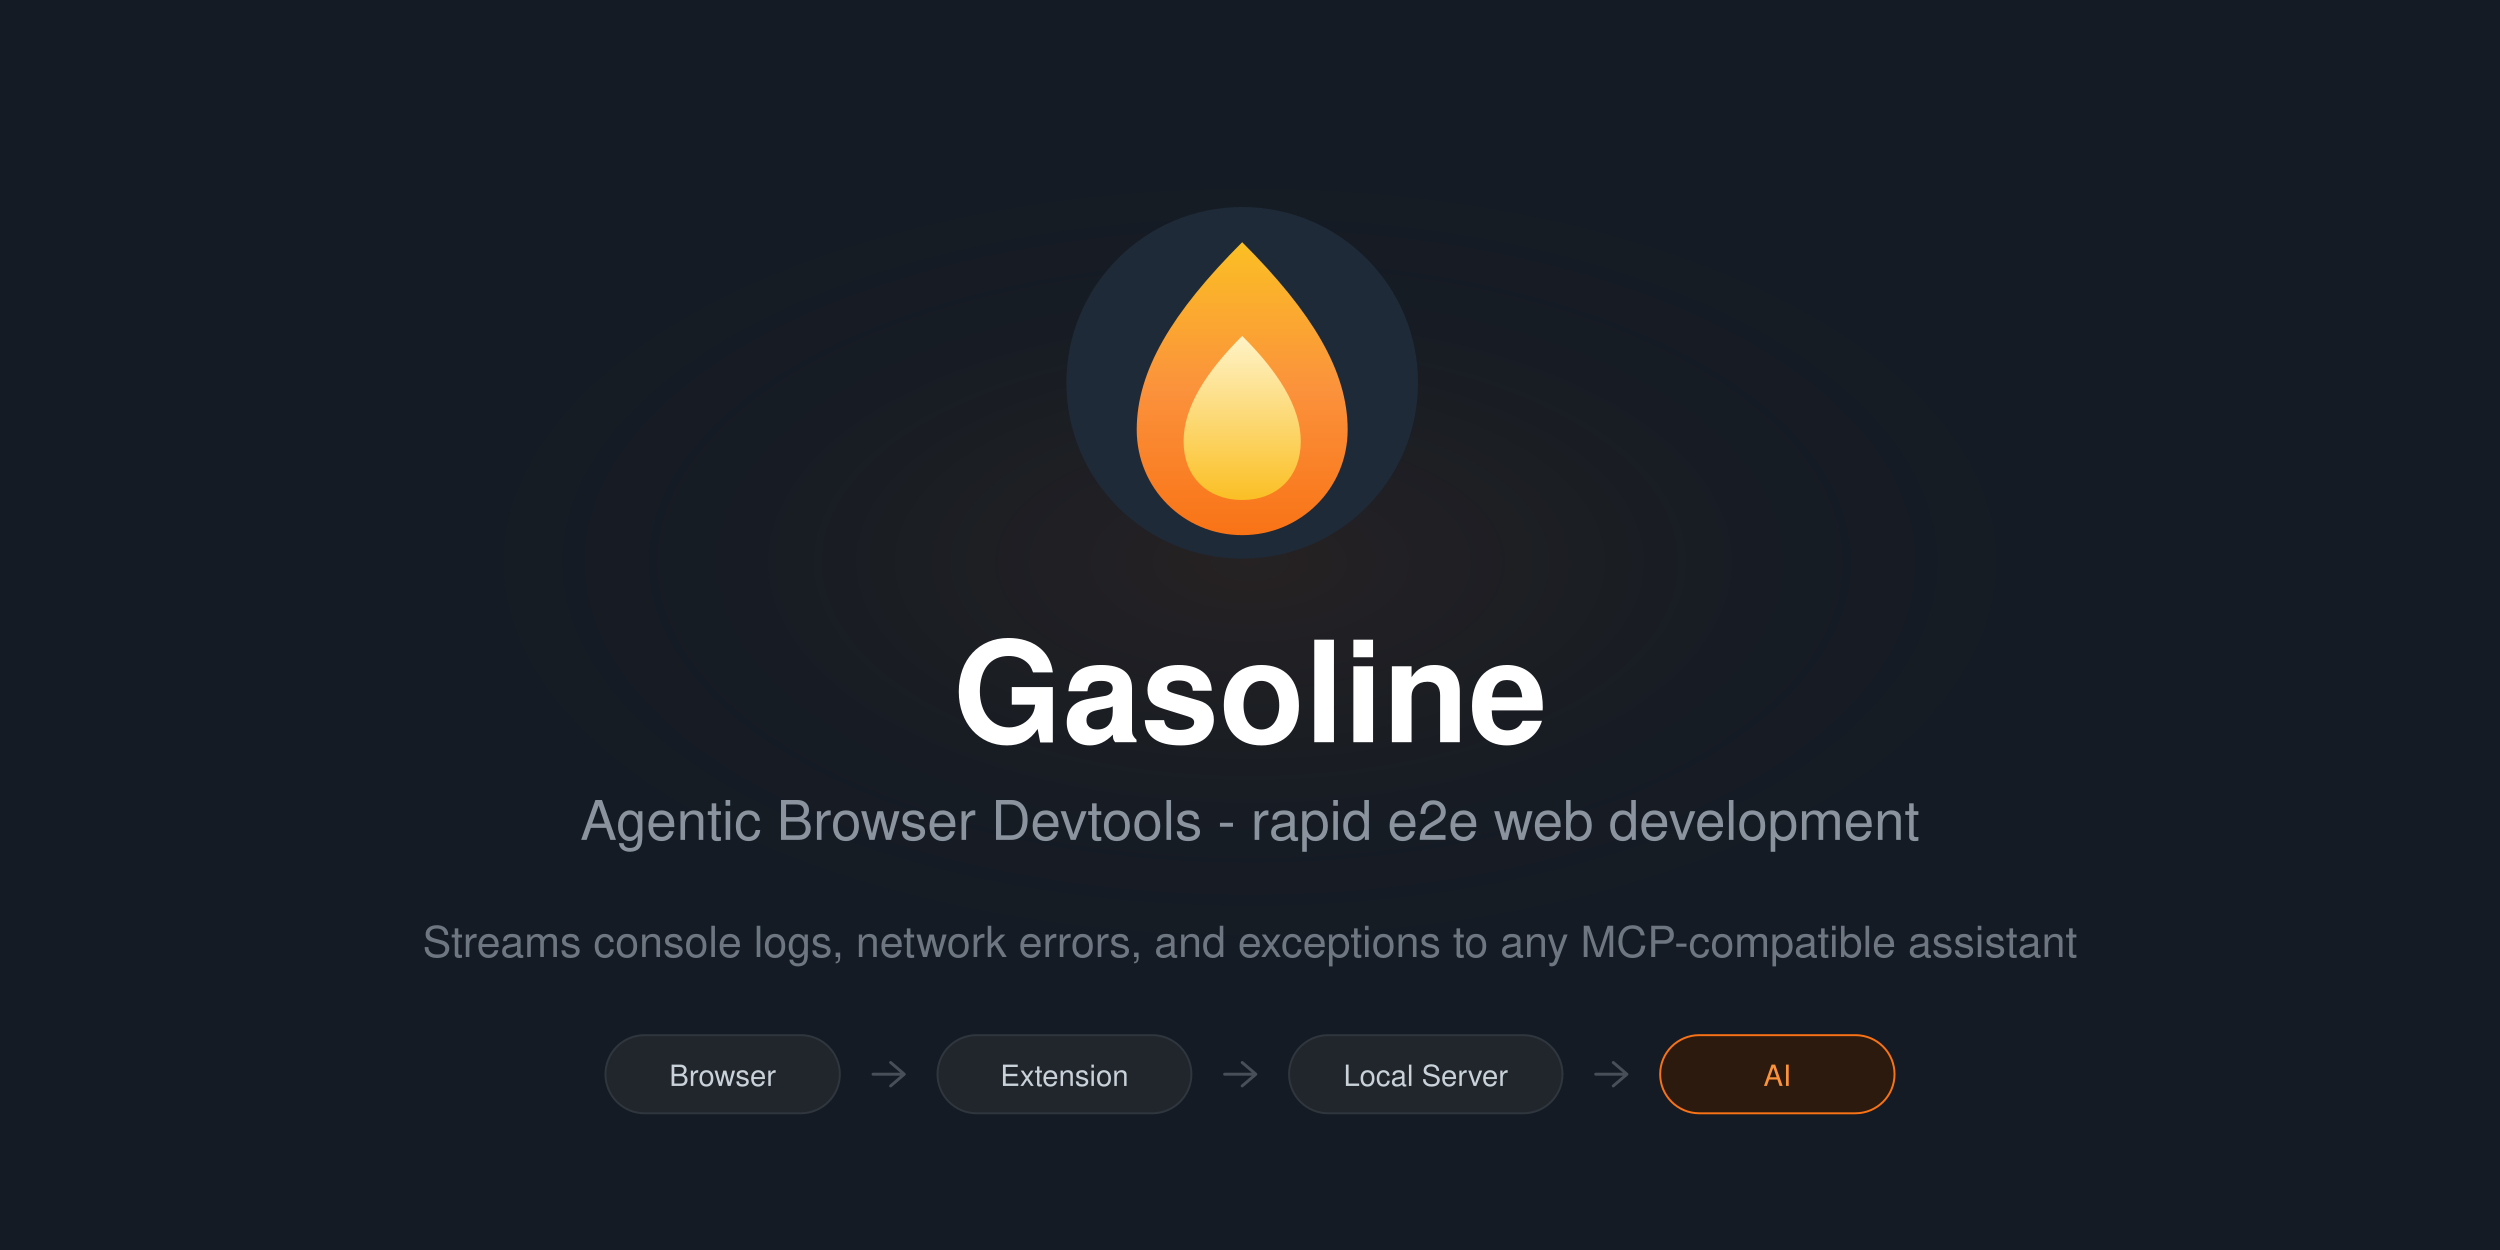
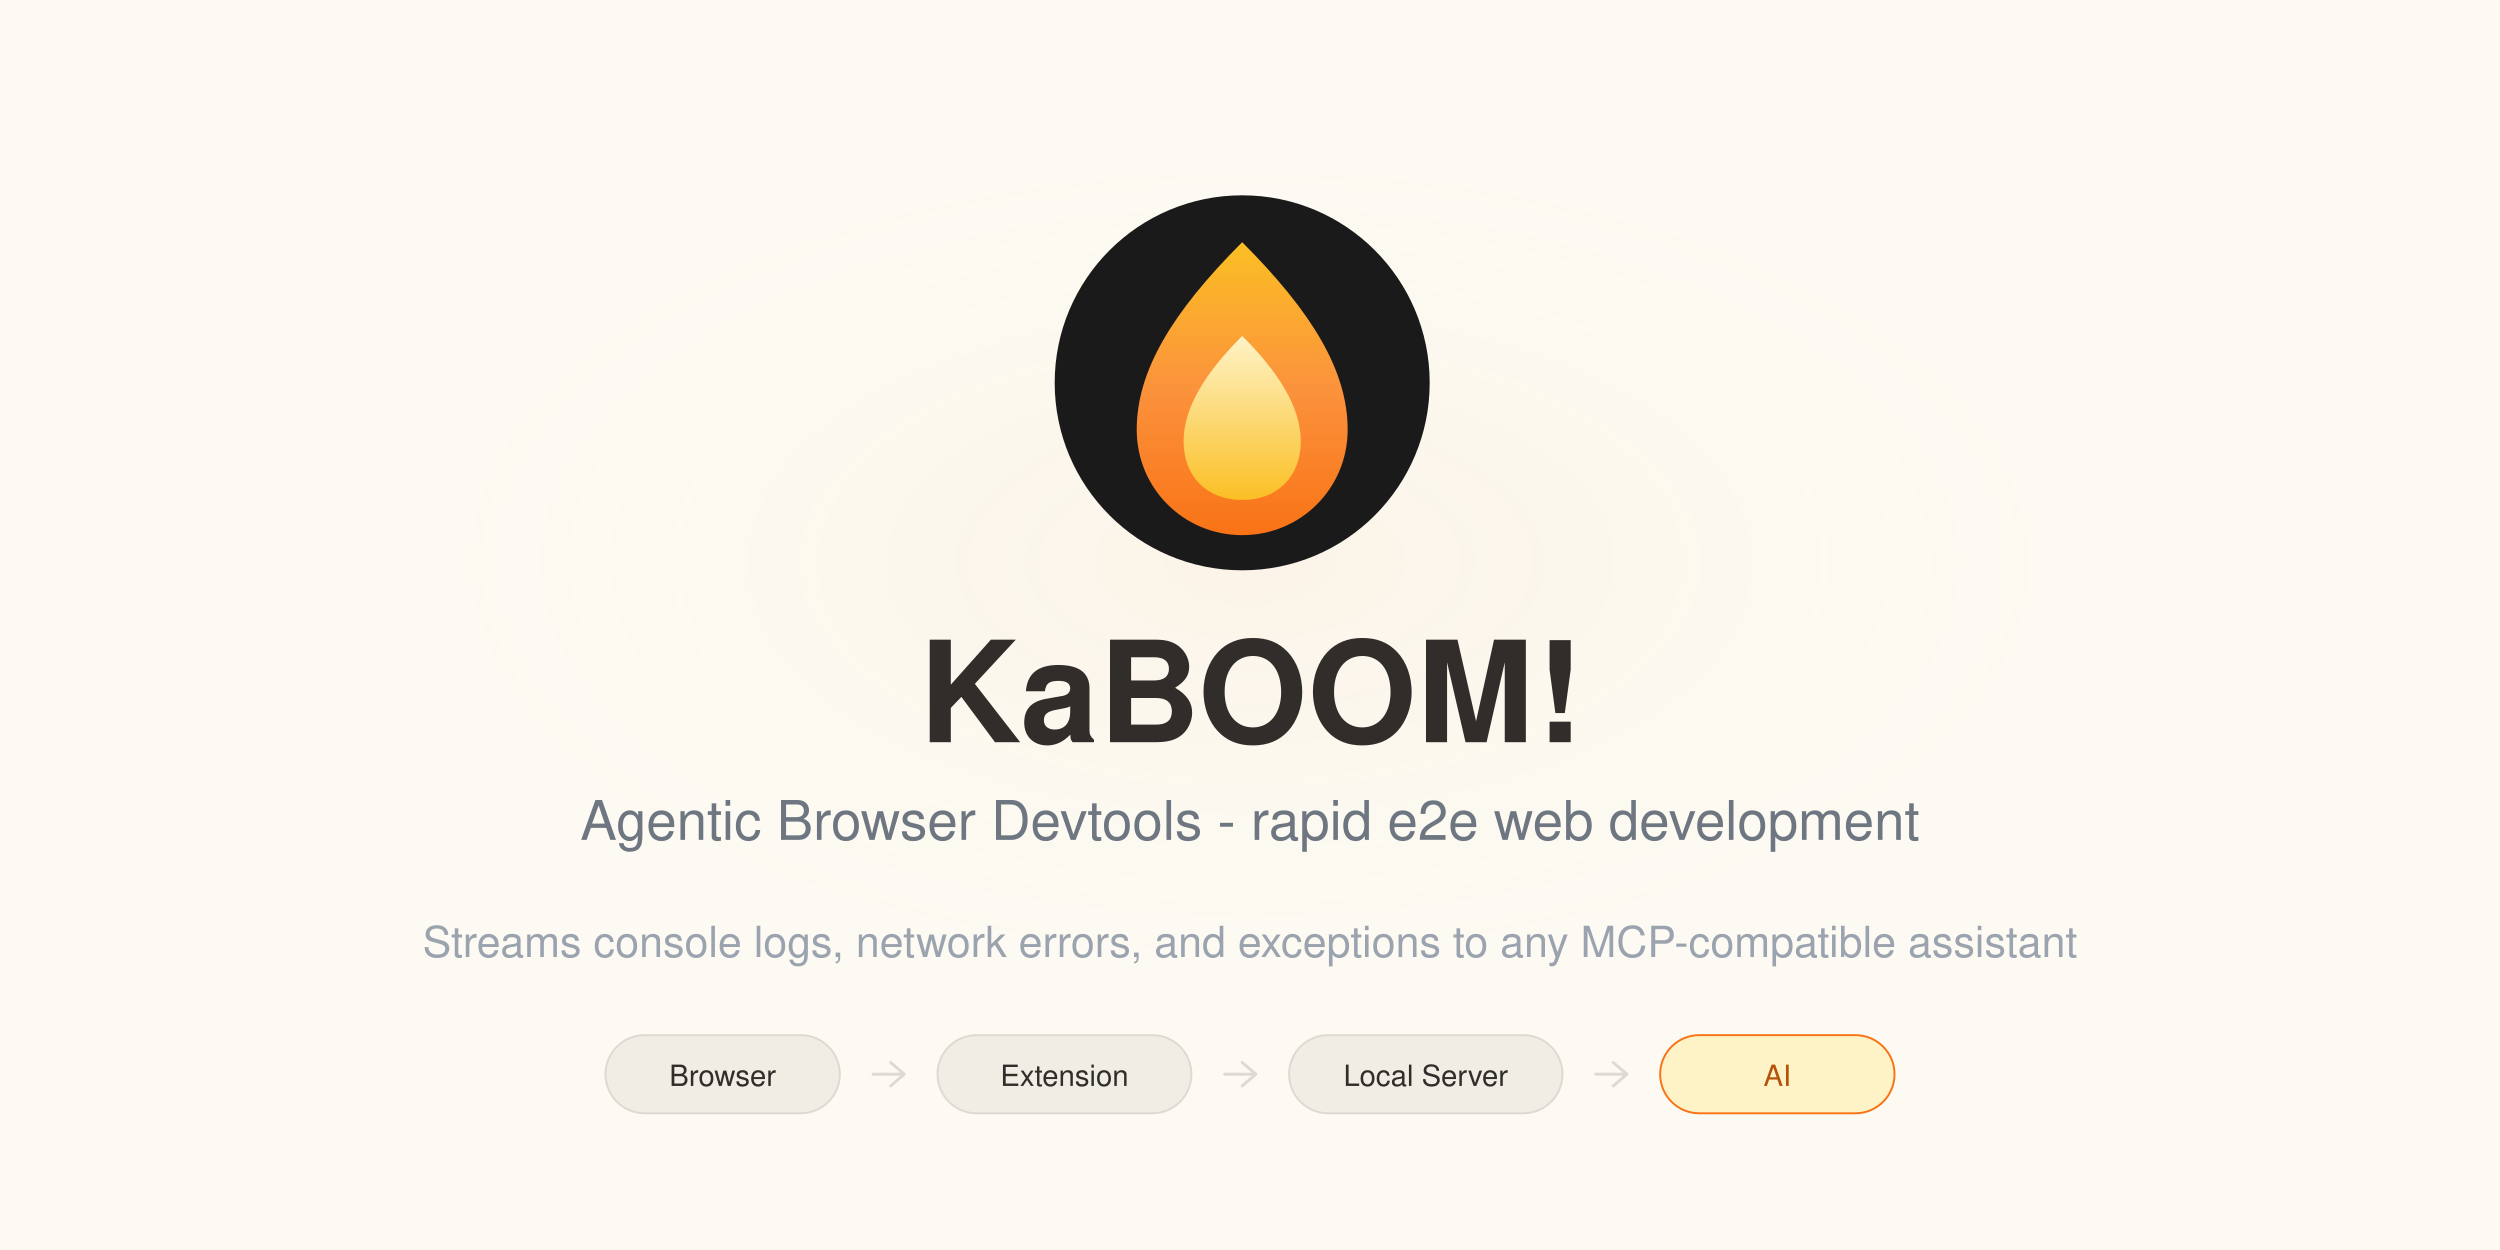
<svg xmlns="http://www.w3.org/2000/svg" width="1280" height="640" viewBox="0 0 1280 640" fill="none">
-   <rect width="1280" height="640" fill="#141b24" />
+   <rect width="1280" height="640" fill="#fcfaf2" />
  <defs>
    <radialGradient id="glow" cx="50%" cy="45%" r="35%">
-       <stop offset="0%" style="stop-color:#f97316;stop-opacity:0.08" />
-       <stop offset="100%" style="stop-color:#141b24;stop-opacity:0" />
+       <stop offset="0%" style="stop-color:#f97316;stop-opacity:0.05" />
+       <stop offset="100%" style="stop-color:#fcfaf2;stop-opacity:0" />
    </radialGradient>
-     <linearGradient id="flame" x1="0%" y1="100%" x2="0%" y2="0%">
+     <linearGradient id="social-flame" x1="0%" y1="100%" x2="0%" y2="0%">
      <stop offset="0%" style="stop-color:#f97316" />
      <stop offset="50%" style="stop-color:#fb923c" />
      <stop offset="100%" style="stop-color:#fbbf24" />
    </linearGradient>
-     <linearGradient id="innerFlame" x1="0%" y1="100%" x2="0%" y2="0%">
+     <linearGradient id="social-inner-flame" x1="0%" y1="100%" x2="0%" y2="0%">
      <stop offset="0%" style="stop-color:#fbbf24" />
      <stop offset="100%" style="stop-color:#fef3c7" />
    </linearGradient>
  </defs>
  <rect width="1280" height="640" fill="url(#glow)" />
  <g transform="translate(540, 100) scale(1.5)">
-     <circle cx="64" cy="64" r="60" fill="#1e2a38" />
-     <path d="M64 16 C40 40, 28 60, 28 80 C28 100, 44 116, 64 116 C84 116, 100 100, 100 80 C100 60, 88 40, 64 16 Z" fill="url(#flame)" />
-     <path d="M64 48 C52 60, 44 72, 44 84 C44 96, 52 104, 64 104 C76 104, 84 96, 84 84 C84 72, 76 60, 64 48 Z" fill="url(#innerFlame)" />
+     <circle cx="64" cy="64" r="64" fill="#1a1a1a" />
+     <path d="M64 16 C40 40, 28 60, 28 80 C28 100, 44 116, 64 116 C84 116, 100 100, 100 80 C100 60, 88 40, 64 16 Z" fill="url(#social-flame)" />
+     <path d="M64 48 C52 60, 44 72, 44 84 C44 96, 52 104, 64 104 C76 104, 84 96, 84 84 C84 72, 76 60, 64 48 Z" fill="url(#social-inner-flame)" />
  </g>
-   <text x="640" y="380" font-family="-apple-system, BlinkMacSystemFont, 'Segoe UI', Helvetica, Arial, sans-serif" font-size="72" font-weight="600" fill="#ffffff" text-anchor="middle">Gasoline</text>
-   <text x="640" y="430" font-family="-apple-system, BlinkMacSystemFont, 'Segoe UI', Helvetica, Arial, sans-serif" font-size="28" font-weight="400" fill="#8b949e" text-anchor="middle">Agentic Browser Devtools - rapid e2e web development</text>
-   <text x="640" y="490" font-family="-apple-system, BlinkMacSystemFont, 'Segoe UI', Helvetica, Arial, sans-serif" font-size="22" font-weight="300" fill="#6e7681" text-anchor="middle">Streams console logs, network errors, and exceptions to any MCP-compatible assistant</text>
+   <text x="640" y="380" font-family="-apple-system, BlinkMacSystemFont, 'Segoe UI', Helvetica, Arial, sans-serif" font-size="72" font-weight="600" fill="#302d2a" text-anchor="middle">KaBOOM!</text>
+   <text x="640" y="430" font-family="-apple-system, BlinkMacSystemFont, 'Segoe UI', Helvetica, Arial, sans-serif" font-size="28" font-weight="400" fill="#6e7681" text-anchor="middle">Agentic Browser Devtools - rapid e2e web development</text>
+   <text x="640" y="490" font-family="-apple-system, BlinkMacSystemFont, 'Segoe UI', Helvetica, Arial, sans-serif" font-size="22" font-weight="300" fill="#9ba3af" text-anchor="middle">Streams console logs, network errors, and exceptions to any MCP-compatible assistant</text>
  <g transform="translate(310, 530)">
-     <rect x="0" y="0" width="120" height="40" rx="20" fill="#21262d" stroke="#30363d" stroke-width="1" />
-     <text x="60" y="26" font-family="-apple-system, BlinkMacSystemFont, 'Segoe UI', Helvetica, Arial, sans-serif" font-size="15" fill="#c9d1d9" text-anchor="middle">Browser</text>
-     <path d="M137 20 L151 20 M146 14 L153 20 L146 26" stroke="#484f58" stroke-width="1.5" fill="none" stroke-linecap="round" stroke-linejoin="round" />
-     <rect x="170" y="0" width="130" height="40" rx="20" fill="#21262d" stroke="#30363d" stroke-width="1" />
-     <text x="235" y="26" font-family="-apple-system, BlinkMacSystemFont, 'Segoe UI', Helvetica, Arial, sans-serif" font-size="15" fill="#c9d1d9" text-anchor="middle">Extension</text>
-     <path d="M317 20 L331 20 M326 14 L333 20 L326 26" stroke="#484f58" stroke-width="1.5" fill="none" stroke-linecap="round" stroke-linejoin="round" />
-     <rect x="350" y="0" width="140" height="40" rx="20" fill="#21262d" stroke="#30363d" stroke-width="1" />
-     <text x="420" y="26" font-family="-apple-system, BlinkMacSystemFont, 'Segoe UI', Helvetica, Arial, sans-serif" font-size="15" fill="#c9d1d9" text-anchor="middle">Local Server</text>
-     <path d="M507 20 L521 20 M516 14 L523 20 L516 26" stroke="#484f58" stroke-width="1.5" fill="none" stroke-linecap="round" stroke-linejoin="round" />
-     <rect x="540" y="0" width="120" height="40" rx="20" fill="#2d1a0e" stroke="#f97316" stroke-width="1" />
-     <text x="600" y="26" font-family="-apple-system, BlinkMacSystemFont, 'Segoe UI', Helvetica, Arial, sans-serif" font-size="15" fill="#fb923c" text-anchor="middle">AI</text>
+     <rect x="0" y="0" width="120" height="40" rx="20" fill="#efede4" stroke="#dcdad2" stroke-width="1" />
+     <text x="60" y="26" font-family="-apple-system, BlinkMacSystemFont, 'Segoe UI', Helvetica, Arial, sans-serif" font-size="15" fill="#302d2a" text-anchor="middle">Browser</text>
+     <path d="M137 20 L151 20 M146 14 L153 20 L146 26" stroke="#dcdad2" stroke-width="1.5" fill="none" stroke-linecap="round" stroke-linejoin="round" />
+     <rect x="170" y="0" width="130" height="40" rx="20" fill="#efede4" stroke="#dcdad2" stroke-width="1" />
+     <text x="235" y="26" font-family="-apple-system, BlinkMacSystemFont, 'Segoe UI', Helvetica, Arial, sans-serif" font-size="15" fill="#302d2a" text-anchor="middle">Extension</text>
+     <path d="M317 20 L331 20 M326 14 L333 20 L326 26" stroke="#dcdad2" stroke-width="1.5" fill="none" stroke-linecap="round" stroke-linejoin="round" />
+     <rect x="350" y="0" width="140" height="40" rx="20" fill="#efede4" stroke="#dcdad2" stroke-width="1" />
+     <text x="420" y="26" font-family="-apple-system, BlinkMacSystemFont, 'Segoe UI', Helvetica, Arial, sans-serif" font-size="15" fill="#302d2a" text-anchor="middle">Local Server</text>
+     <path d="M507 20 L521 20 M516 14 L523 20 L516 26" stroke="#dcdad2" stroke-width="1.5" fill="none" stroke-linecap="round" stroke-linejoin="round" />
+     <rect x="540" y="0" width="120" height="40" rx="20" fill="#fef3c7" stroke="#f97316" stroke-width="1" />
+     <text x="600" y="26" font-family="-apple-system, BlinkMacSystemFont, 'Segoe UI', Helvetica, Arial, sans-serif" font-size="15" fill="#b45309" text-anchor="middle">AI</text>
  </g>
</svg>
